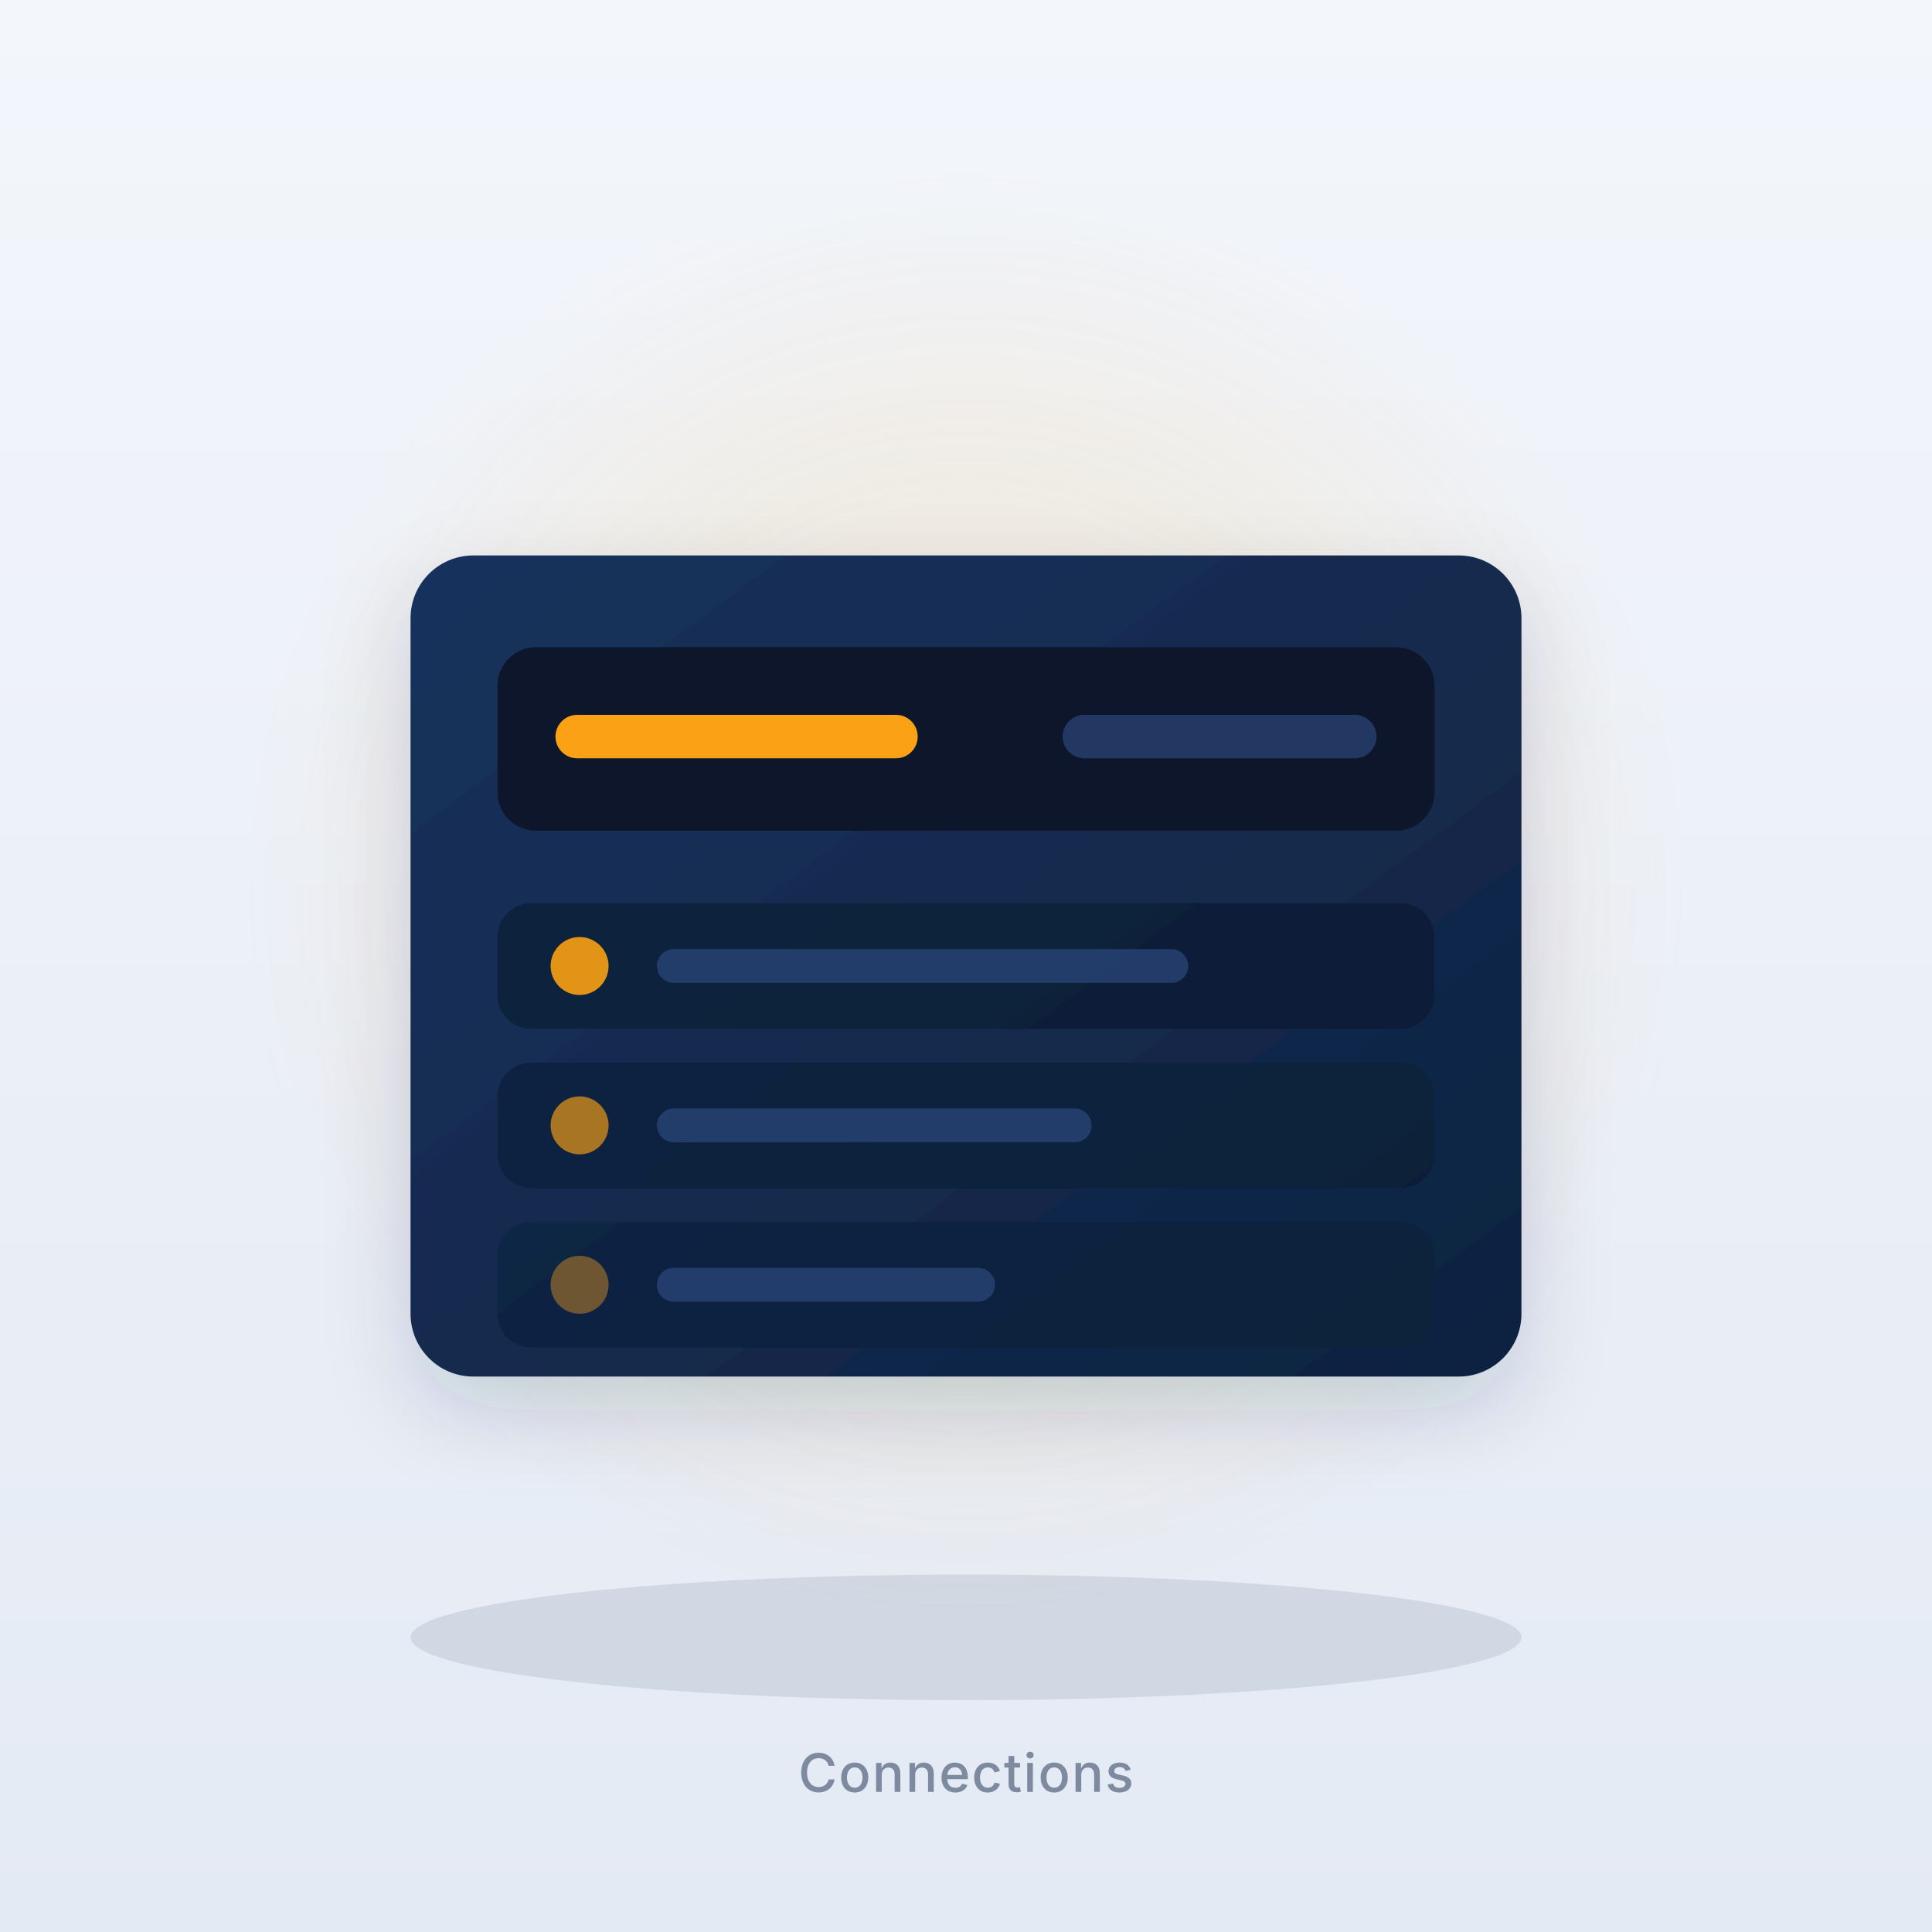
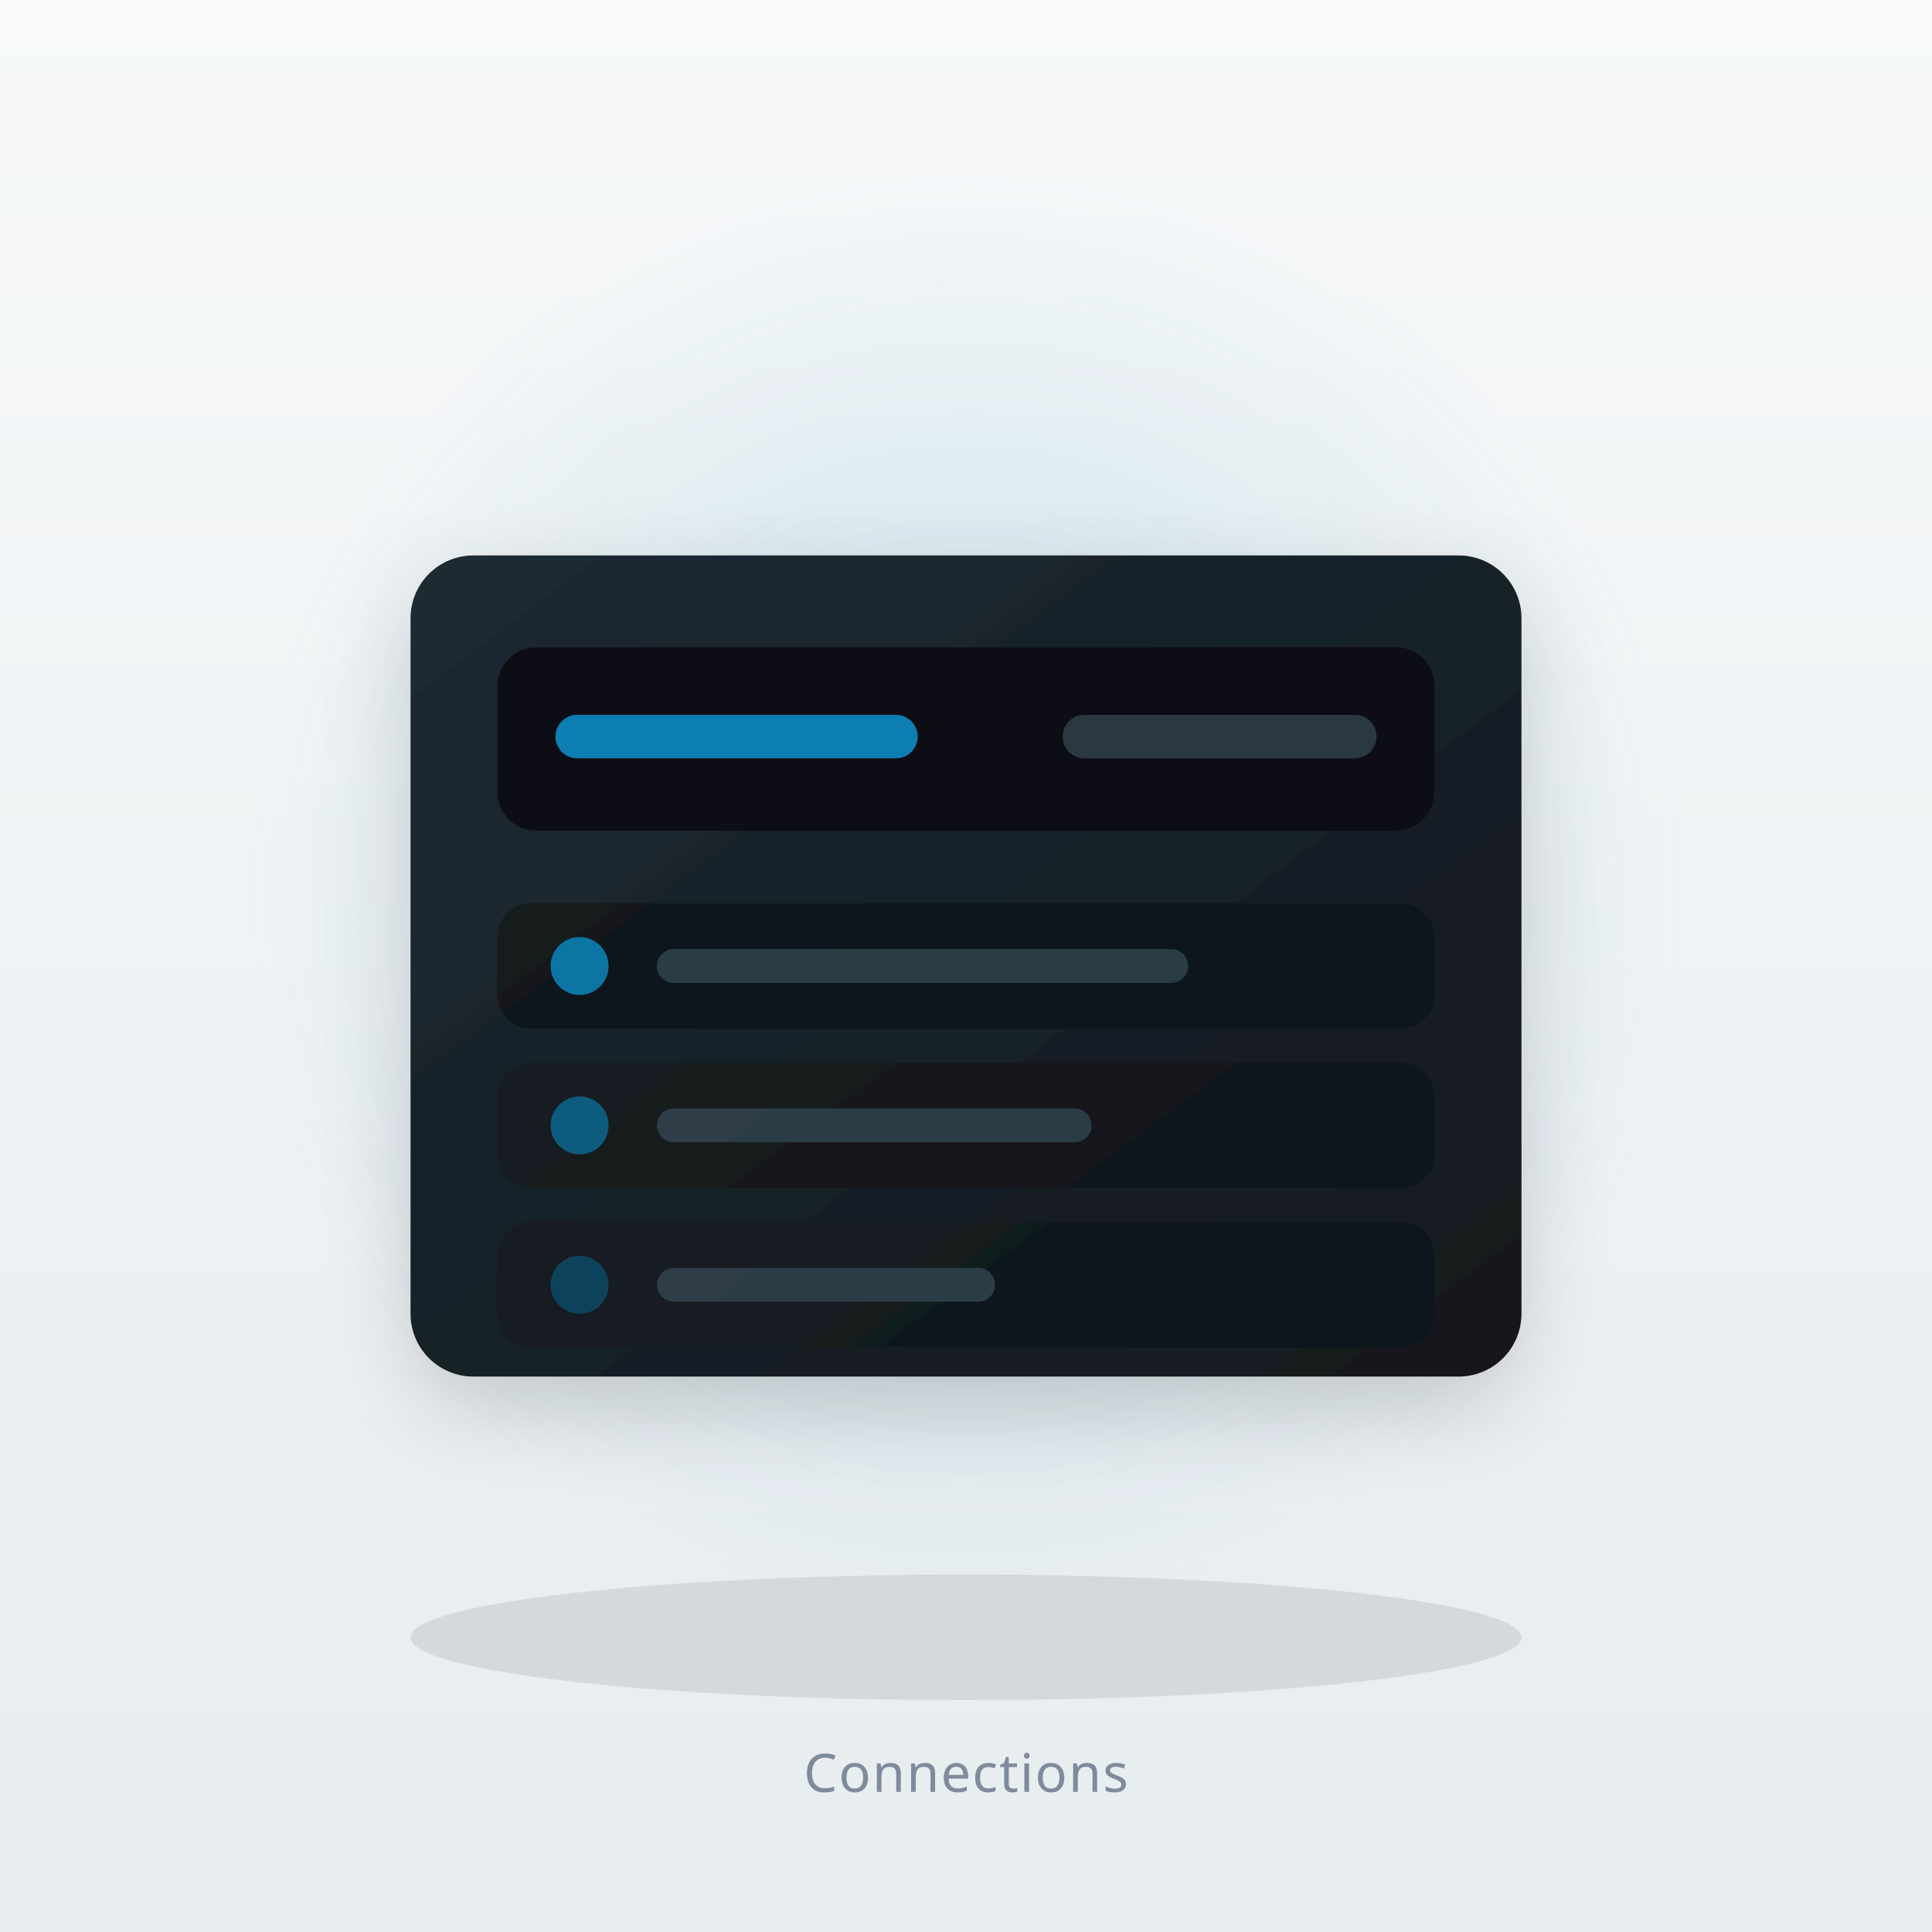
<svg xmlns="http://www.w3.org/2000/svg" viewBox="0 0 800 800" width="800" height="800" role="img" aria-labelledby="combo-3-panel-title">
  <defs>
    <linearGradient id="bg" x1="0" y1="0" x2="0" y2="1">
-       <stop offset="0" stop-color="#f3f6fb" />
-       <stop offset="1" stop-color="#e4eaf4" />
+       <stop offset="0" stop-color="#f7f9fa" />
+       <stop offset="1" stop-color="#e7ecef" />
    </linearGradient>
    <linearGradient id="body" x1="0" y1="0" x2="1" y2="1">
-       <stop offset="0" stop-color="#17325c" />
-       <stop offset="1" stop-color="#0f2340" />
+       <stop offset="0" stop-color="#1d2a33" />
+       <stop offset="1" stop-color="#12181d" />
    </linearGradient>
    <linearGradient id="bodySide" x1="0" y1="0" x2="1" y2="0">
-       <stop offset="0" stop-color="#091729" />
-       <stop offset="1" stop-color="#0f2340" />
+       <stop offset="0" stop-color="#0b1013" />
+       <stop offset="1" stop-color="#12181d" />
    </linearGradient>
-     <linearGradient id="amber" x1="0" y1="0" x2="1" y2="0">
-       <stop offset="0" stop-color="#faa113" />
-       <stop offset="1" stop-color="#d1810a" />
+     <linearGradient id="accent" x1="0" y1="0" x2="1" y2="0">
+       <stop offset="0" stop-color="#107eb1" />
+       <stop offset="1" stop-color="#0b6a94" />
    </linearGradient>
    <radialGradient id="glow" cx="0.5" cy="0.5" r="0.5">
-       <stop offset="0" stop-color="#faa113" stop-opacity="0.55" />
-       <stop offset="1" stop-color="#faa113" stop-opacity="0" />
+       <stop offset="0" stop-color="#107eb1" stop-opacity="0.55" />
+       <stop offset="1" stop-color="#107eb1" stop-opacity="0" />
    </radialGradient>
    <filter id="soft" x="-20%" y="-20%" width="140%" height="140%">
-       <feDropShadow dx="0" dy="14" stdDeviation="18" flood-color="#0f2340" flood-opacity="0.16" />
+       <feDropShadow dx="0" dy="14" stdDeviation="18" flood-color="#12181d" flood-opacity="0.16" />
    </filter>
  </defs>
  <rect width="800" height="800" fill="url(#bg)" />
  <circle cx="400" cy="370" r="300" fill="url(#glow)" opacity="0.35" />
-   <ellipse cx="400" cy="678" rx="230" ry="26" fill="#0f2340" opacity="0.1" />
+   <ellipse cx="400" cy="678" rx="230" ry="26" fill="#12181d" opacity="0.1" />
  <g filter="url(#soft)">
    <rect x="170" y="230" width="460" height="340" rx="26" fill="url(#body)" />
-     <rect x="206" y="268" width="388" height="76" rx="16" fill="#091729" />
-     <rect x="230" y="296" width="150" height="18" rx="9" fill="#faa113" />
-     <rect x="440" y="296" width="130" height="18" rx="9" fill="#2f4f88" opacity="0.6" />
-     <rect x="206" y="374" width="388" height="52" rx="14" fill="#091729" opacity="0.55" />
-     <circle cx="240" cy="400" r="12" fill="#faa113" opacity="0.9" />
-     <rect x="272" y="393" width="220" height="14" rx="7" fill="#2f4f88" opacity="0.6" />
-     <rect x="206" y="440" width="388" height="52" rx="14" fill="#091729" opacity="0.43" />
-     <circle cx="240" cy="466" r="12" fill="#faa113" opacity="0.65" />
-     <rect x="272" y="459" width="180" height="14" rx="7" fill="#2f4f88" opacity="0.6" />
-     <rect x="206" y="506" width="388" height="52" rx="14" fill="#091729" opacity="0.31" />
-     <circle cx="240" cy="532" r="12" fill="#faa113" opacity="0.4" />
-     <rect x="272" y="525" width="140" height="14" rx="7" fill="#2f4f88" opacity="0.6" />
+     <rect x="206" y="268" width="388" height="76" rx="16" fill="#0b1013" />
+     <rect x="230" y="296" width="150" height="18" rx="9" fill="#107eb1" />
+     <rect x="440" y="296" width="130" height="18" rx="9" fill="#3d5560" opacity="0.6" />
+     <rect x="206" y="374" width="388" height="52" rx="14" fill="#0b1013" opacity="0.55" />
+     <circle cx="240" cy="400" r="12" fill="#107eb1" opacity="0.9" />
+     <rect x="272" y="393" width="220" height="14" rx="7" fill="#3d5560" opacity="0.6" />
+     <rect x="206" y="440" width="388" height="52" rx="14" fill="#0b1013" opacity="0.43" />
+     <circle cx="240" cy="466" r="12" fill="#107eb1" opacity="0.65" />
+     <rect x="272" y="459" width="180" height="14" rx="7" fill="#3d5560" opacity="0.6" />
+     <rect x="206" y="506" width="388" height="52" rx="14" fill="#0b1013" opacity="0.31" />
+     <circle cx="240" cy="532" r="12" fill="#107eb1" opacity="0.4" />
+     <rect x="272" y="525" width="140" height="14" rx="7" fill="#3d5560" opacity="0.6" />
  </g>
-   <text x="400" y="742" text-anchor="middle" font-family="Inter, system-ui, sans-serif" font-size="22" font-weight="500" letter-spacing="0.6" fill="#16294a" opacity="0.5">Connections</text>
+   <text x="400" y="742" text-anchor="middle" font-family="'Plus Jakarta Sans', system-ui, sans-serif" font-size="22" font-weight="500" letter-spacing="0.6" fill="#16294a" opacity="0.5">Connections</text>
</svg>
